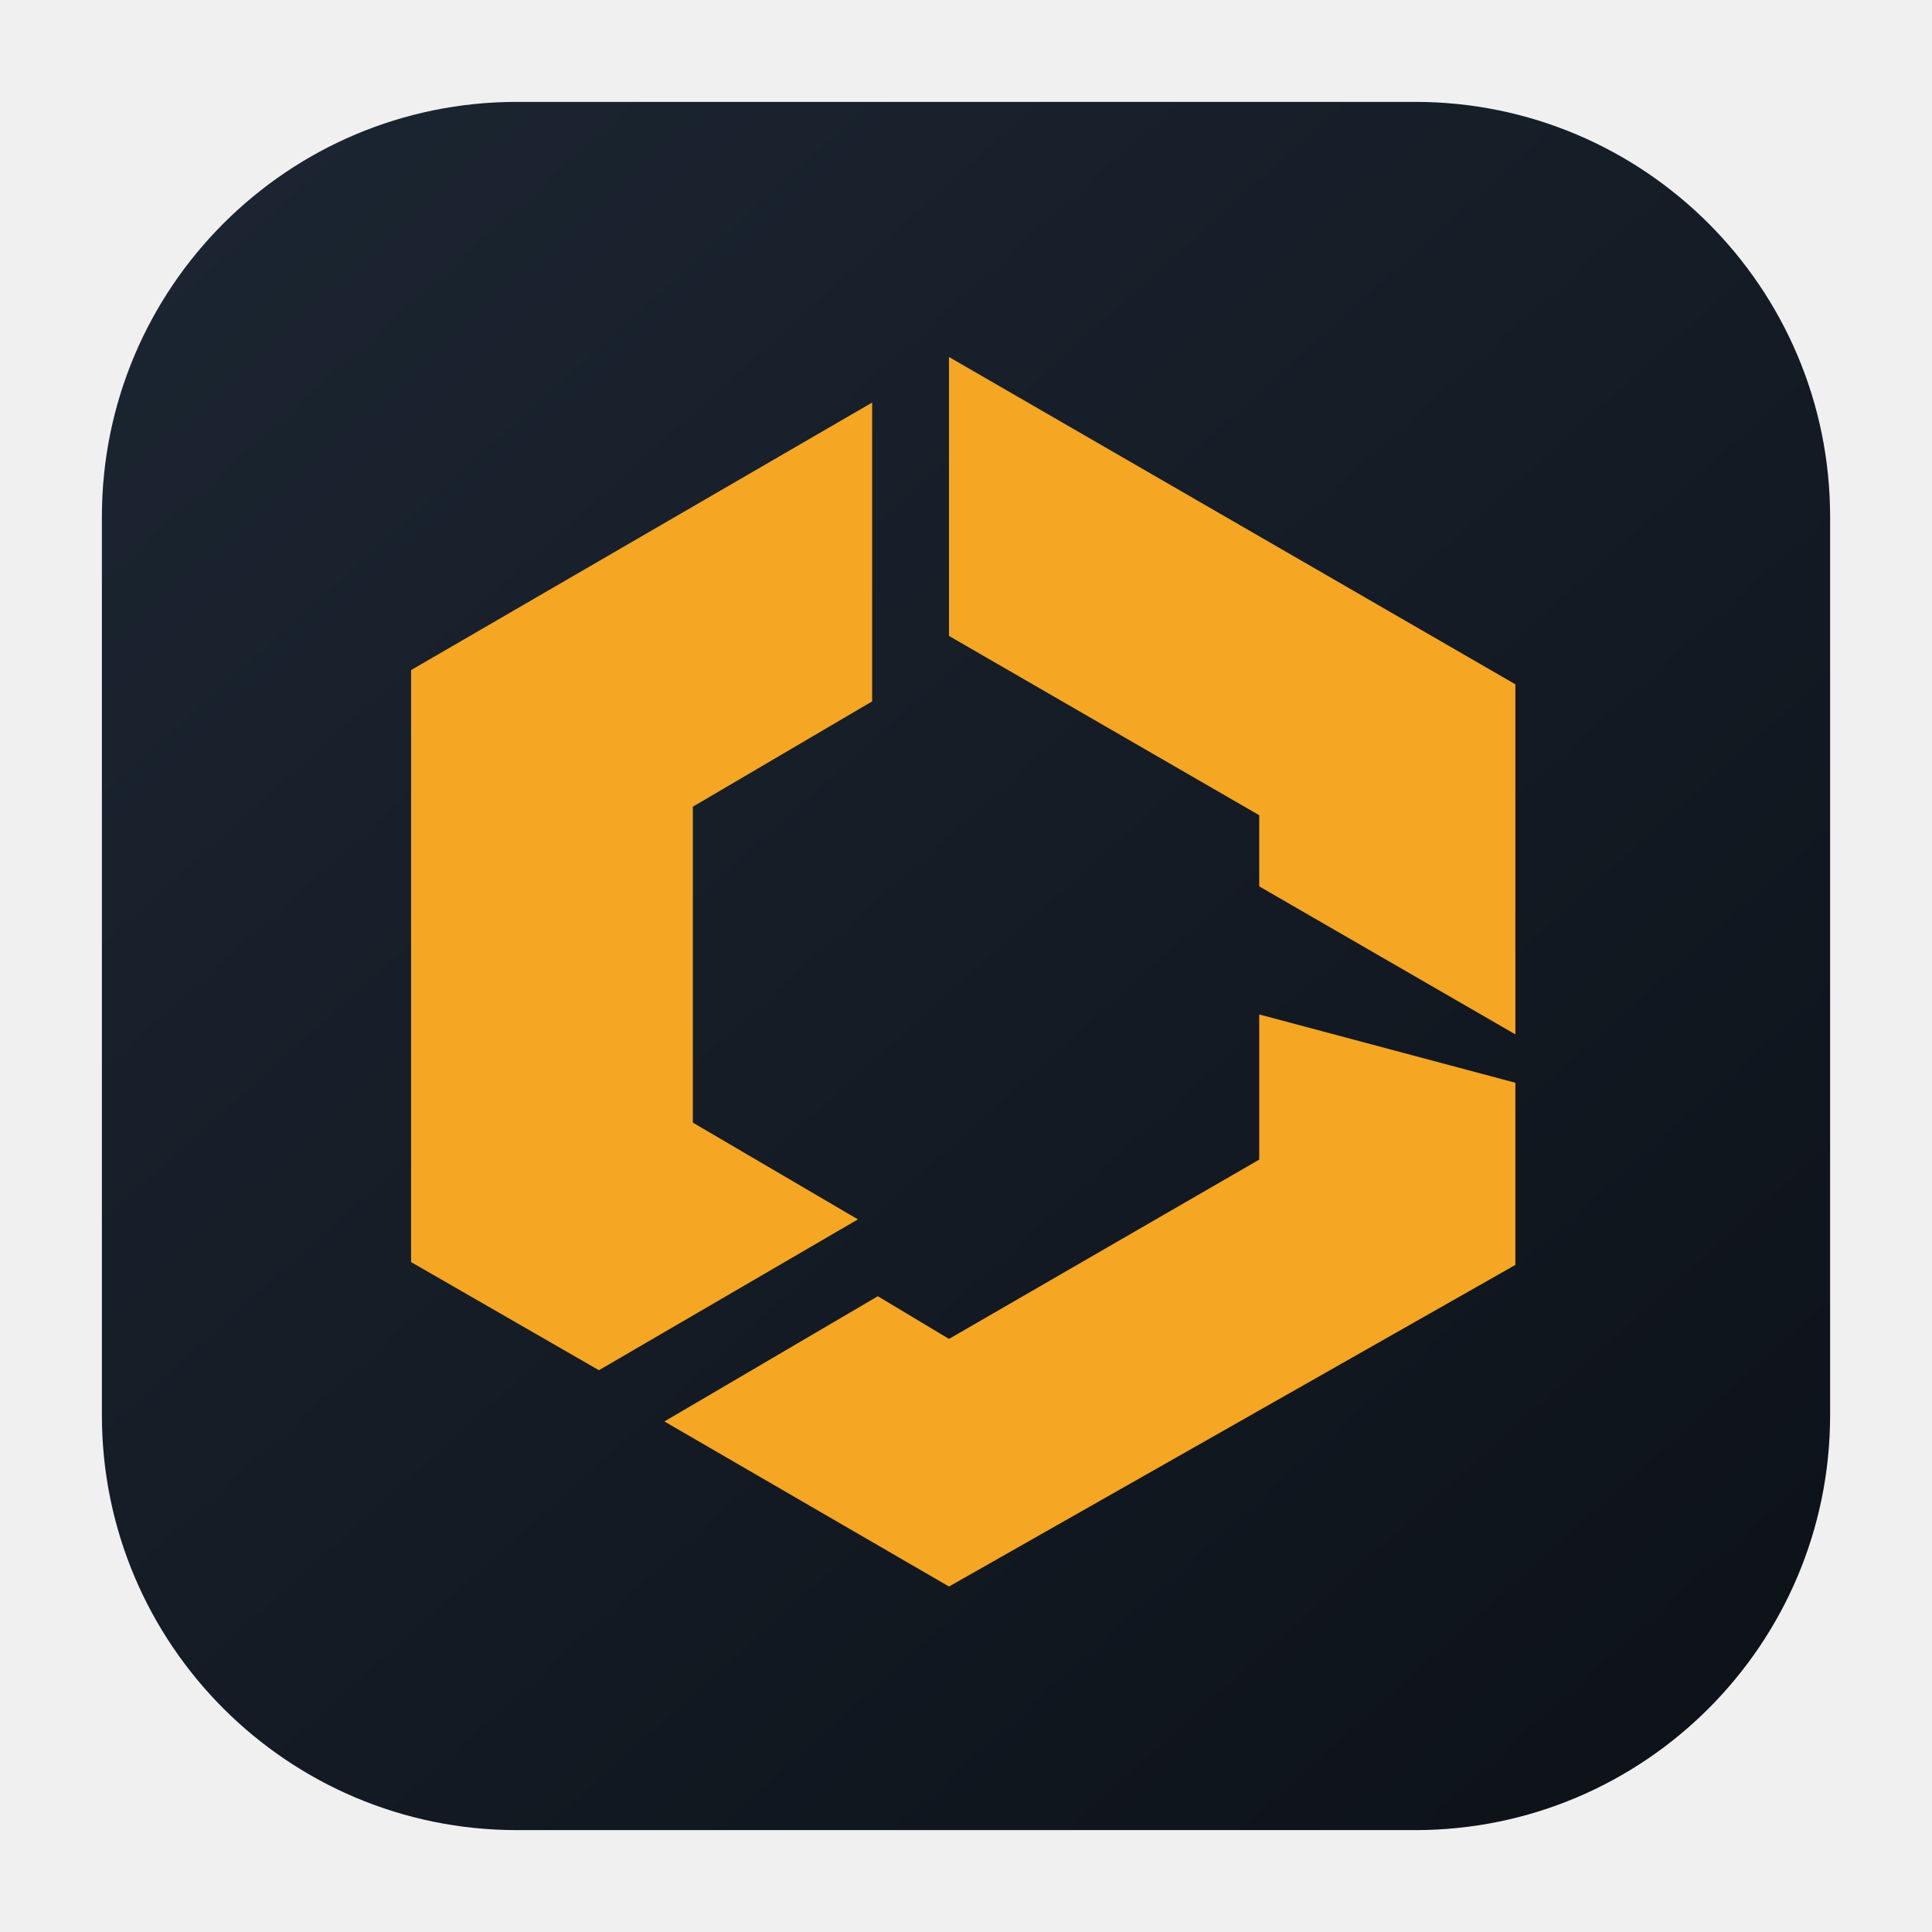
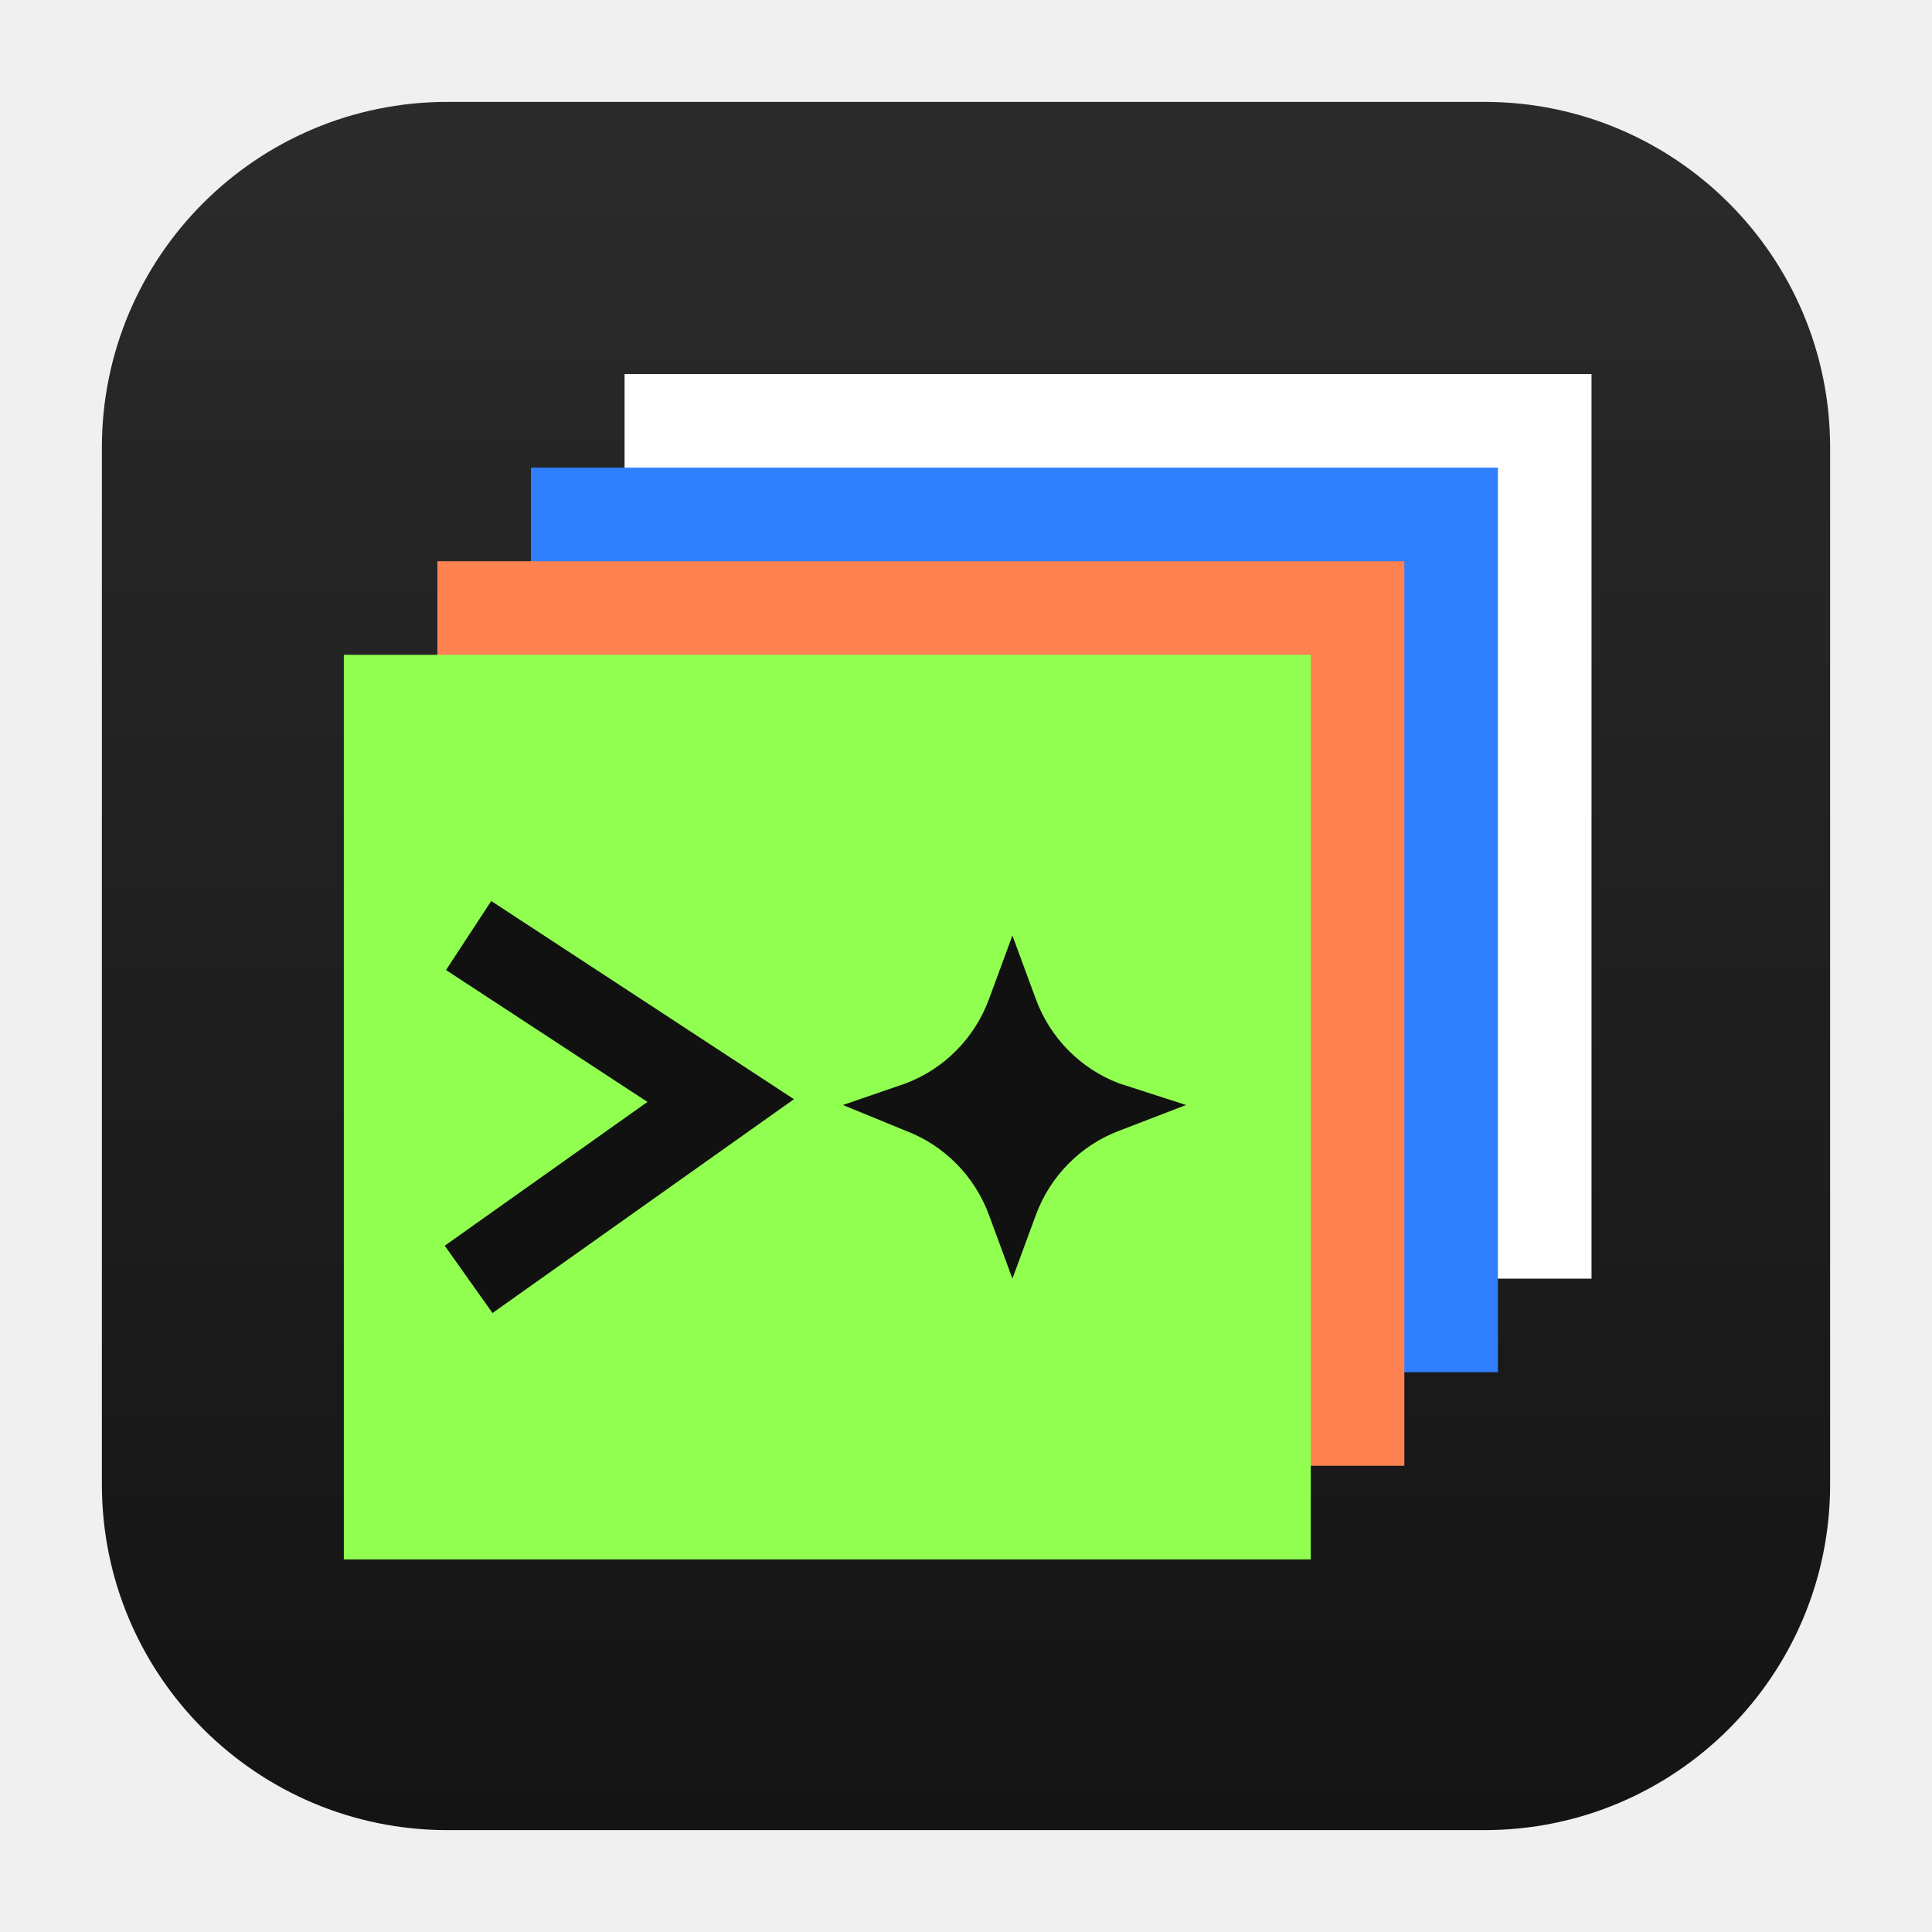
<svg xmlns="http://www.w3.org/2000/svg" width="1024" height="1024" viewBox="0 0 1024 1024" fill="none">
  <defs>
-     <linearGradient id="background" x1="112" y1="86" x2="899" y2="961" gradientUnits="userSpaceOnUse">
-       <stop stop-color="#1B2531" />
-       <stop offset="1" stop-color="#0D1219" />
+     <linearGradient id="harness-tile" x1="200" y1="0" x2="200" y2="400" gradientUnits="userSpaceOnUse">
+       <stop stop-color="#2B2B2C" />
+       <stop offset="1" stop-color="#141415" />
    </linearGradient>
  </defs>
-   <rect x="54" y="54" width="916" height="916" rx="220" fill="url(#background)" />
-   <g transform="translate(150 150) scale(30.17)">
-     <path fill="#F5A623" d="M10.35 2.1 2.25 6.8v10.4l3.3 1.9 4.55-2.65-2.9-1.7V9.2l3.15-1.85V2.1Z" />
-     <path fill="#F5A623" d="m11.7 1.3 9.95 5.75v6.15l-4.5-2.6V9.35L11.7 6.2V1.3Z" />
-     <path fill="#F5A623" d="M21.65 14.05v3.2L11.7 22.9l-5-2.9 3.75-2.2 1.25.75 5.45-3.15v-2.55l4.5 1.2Z" />
+   <g transform="translate(54 54) scale(2.29)">
+     <rect width="400" height="400" rx="80" fill="url(#harness-tile)" />
+     <rect x="120.977" y="63" width="223.8" height="209.362" fill="white" />
+     <rect x="99.312" y="84.656" width="223.8" height="209.362" fill="#2F7FFF" />
+     <rect x="77.656" y="106.312" width="223.8" height="209.362" fill="#FF8250" />
+     <rect x="56" y="127.977" width="223.8" height="209.362" fill="#90FF50" />
+     <path d="M210.744 192.945L216.153 207.634C219.482 216.675 226.528 223.807 235.46 227.177L250.929 232.173L235.46 238.127C226.528 241.497 219.482 248.628 216.153 257.67L210.744 272.358L205.335 257.67C202.005 248.628 194.96 241.497 186.027 238.127L171.516 232.173L186.027 227.177C194.96 223.807 202.005 216.675 205.335 207.634L210.744 192.945Z" fill="#111111" />
+     <path d="M84.883 192.945L143.227 231.145L84.883 272.528" stroke="#111111" stroke-width="19.1" />
  </g>
</svg>
